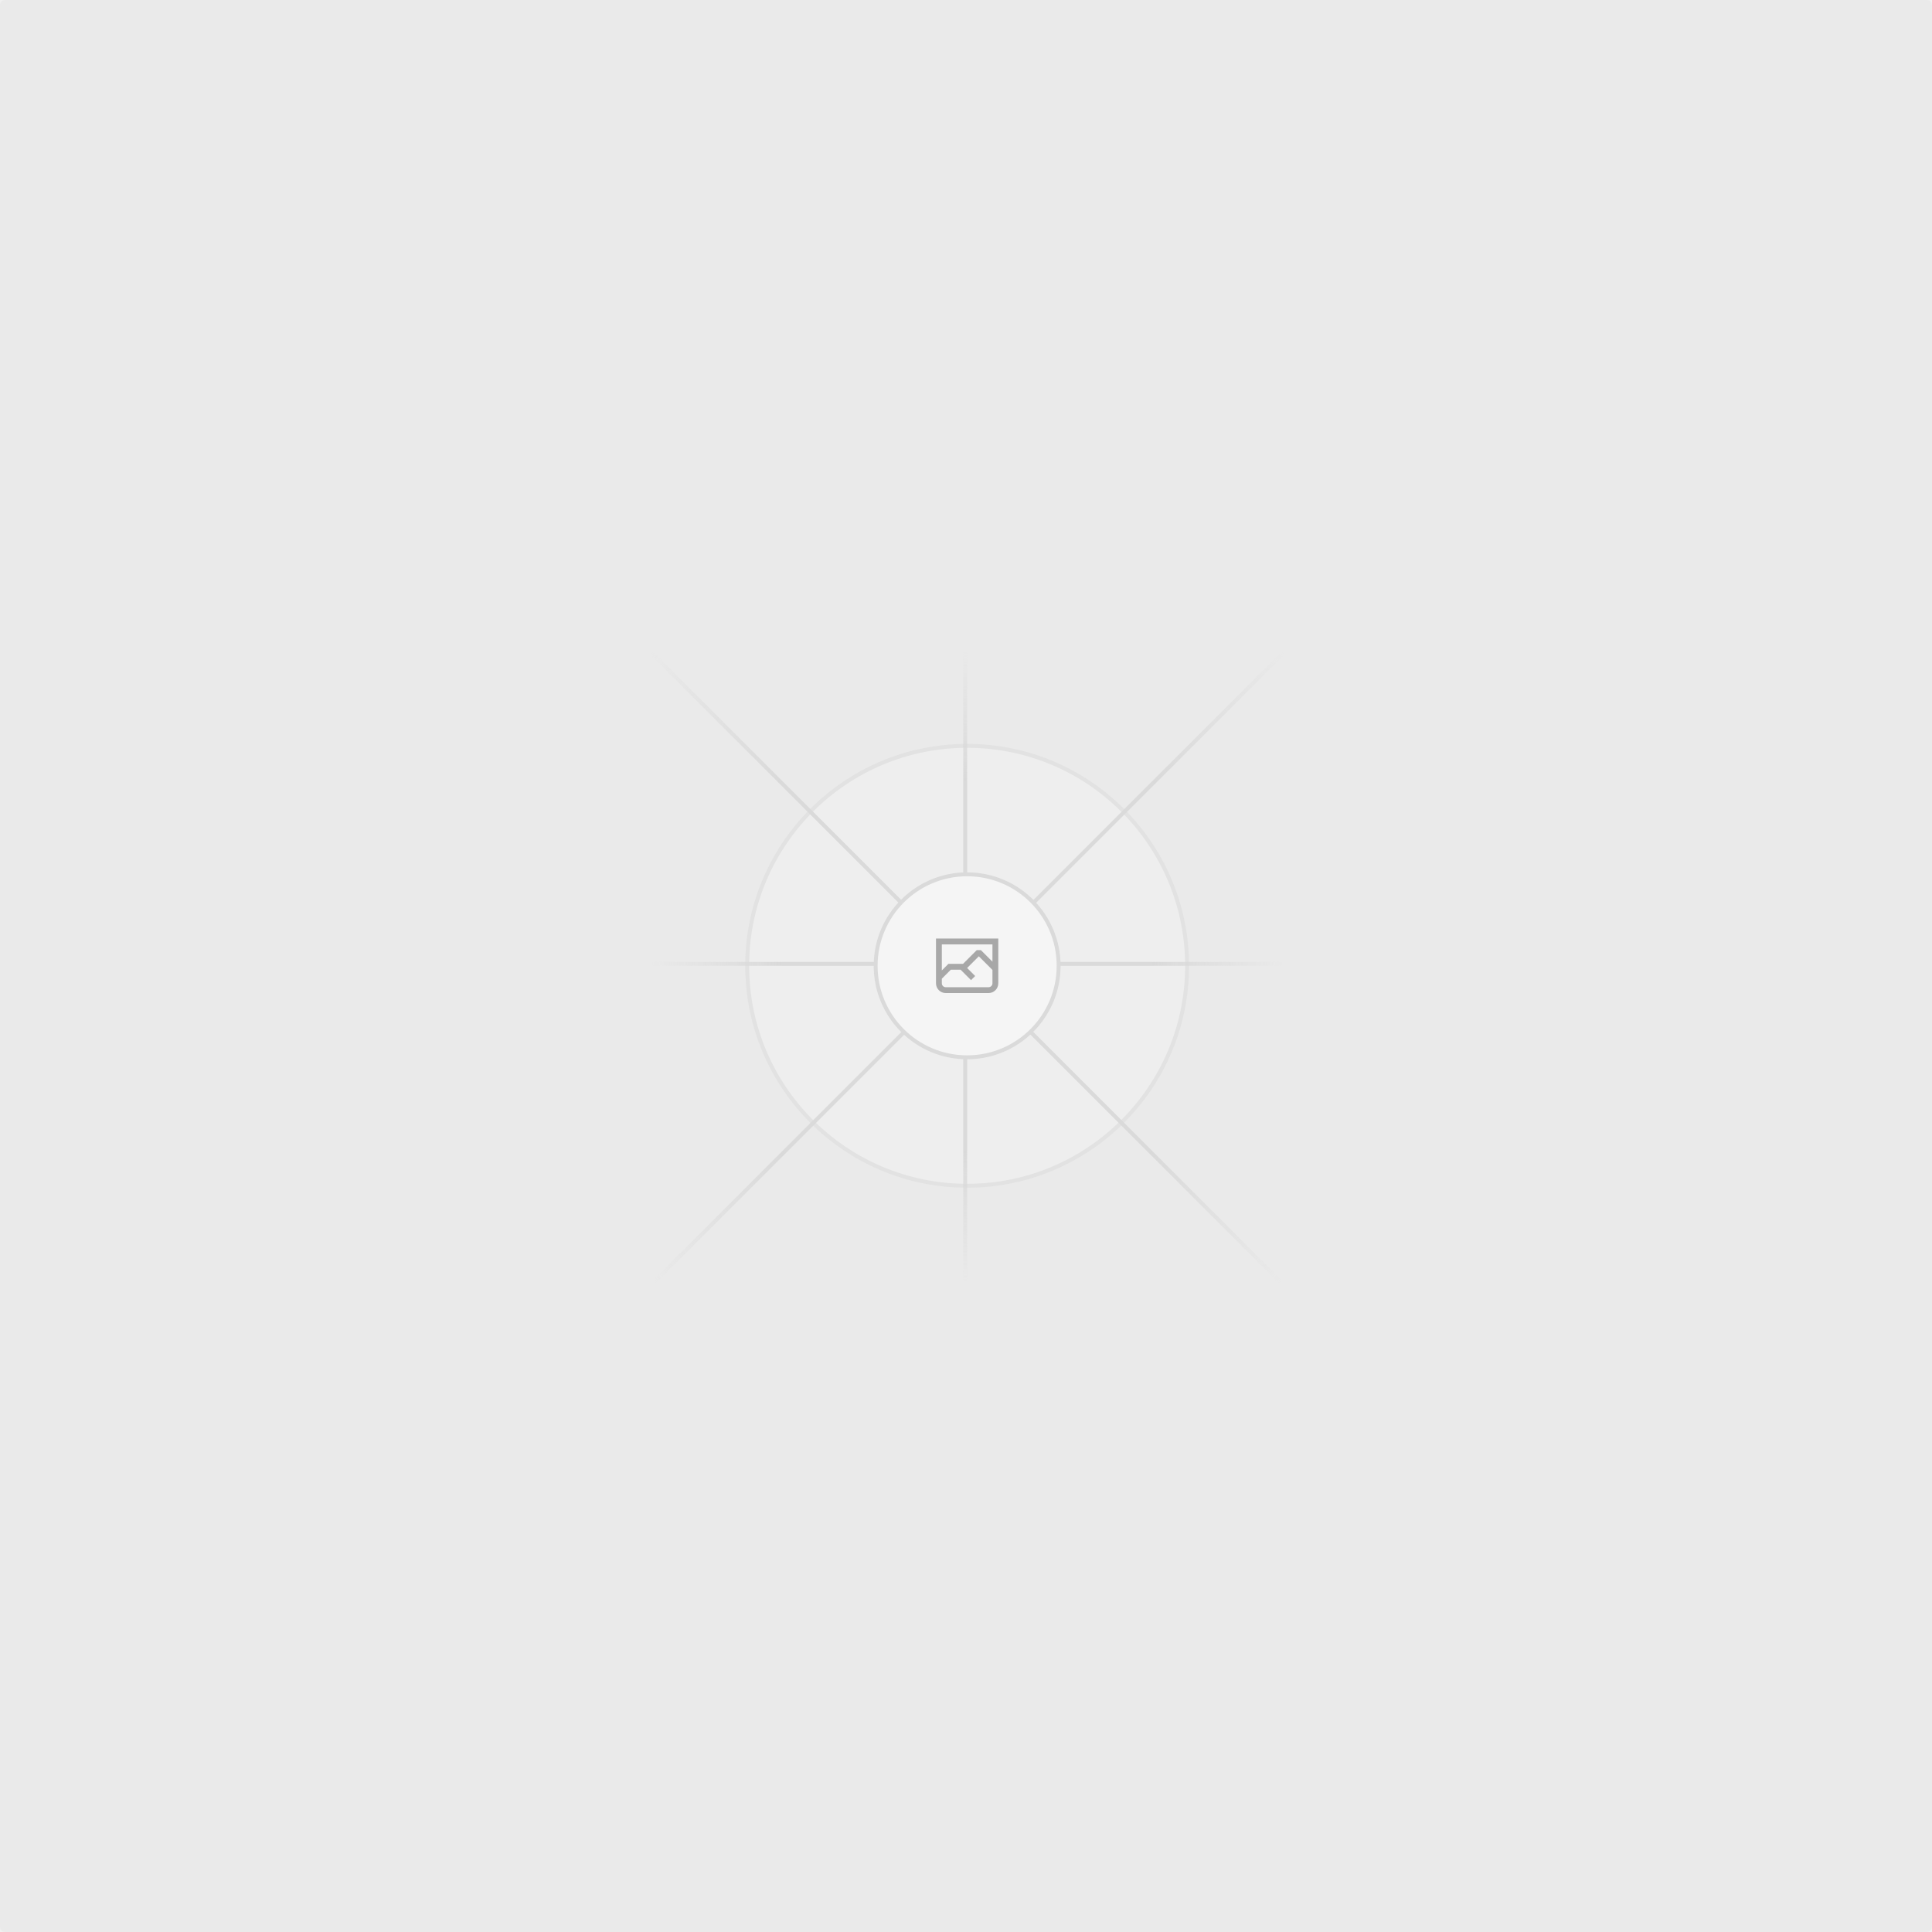
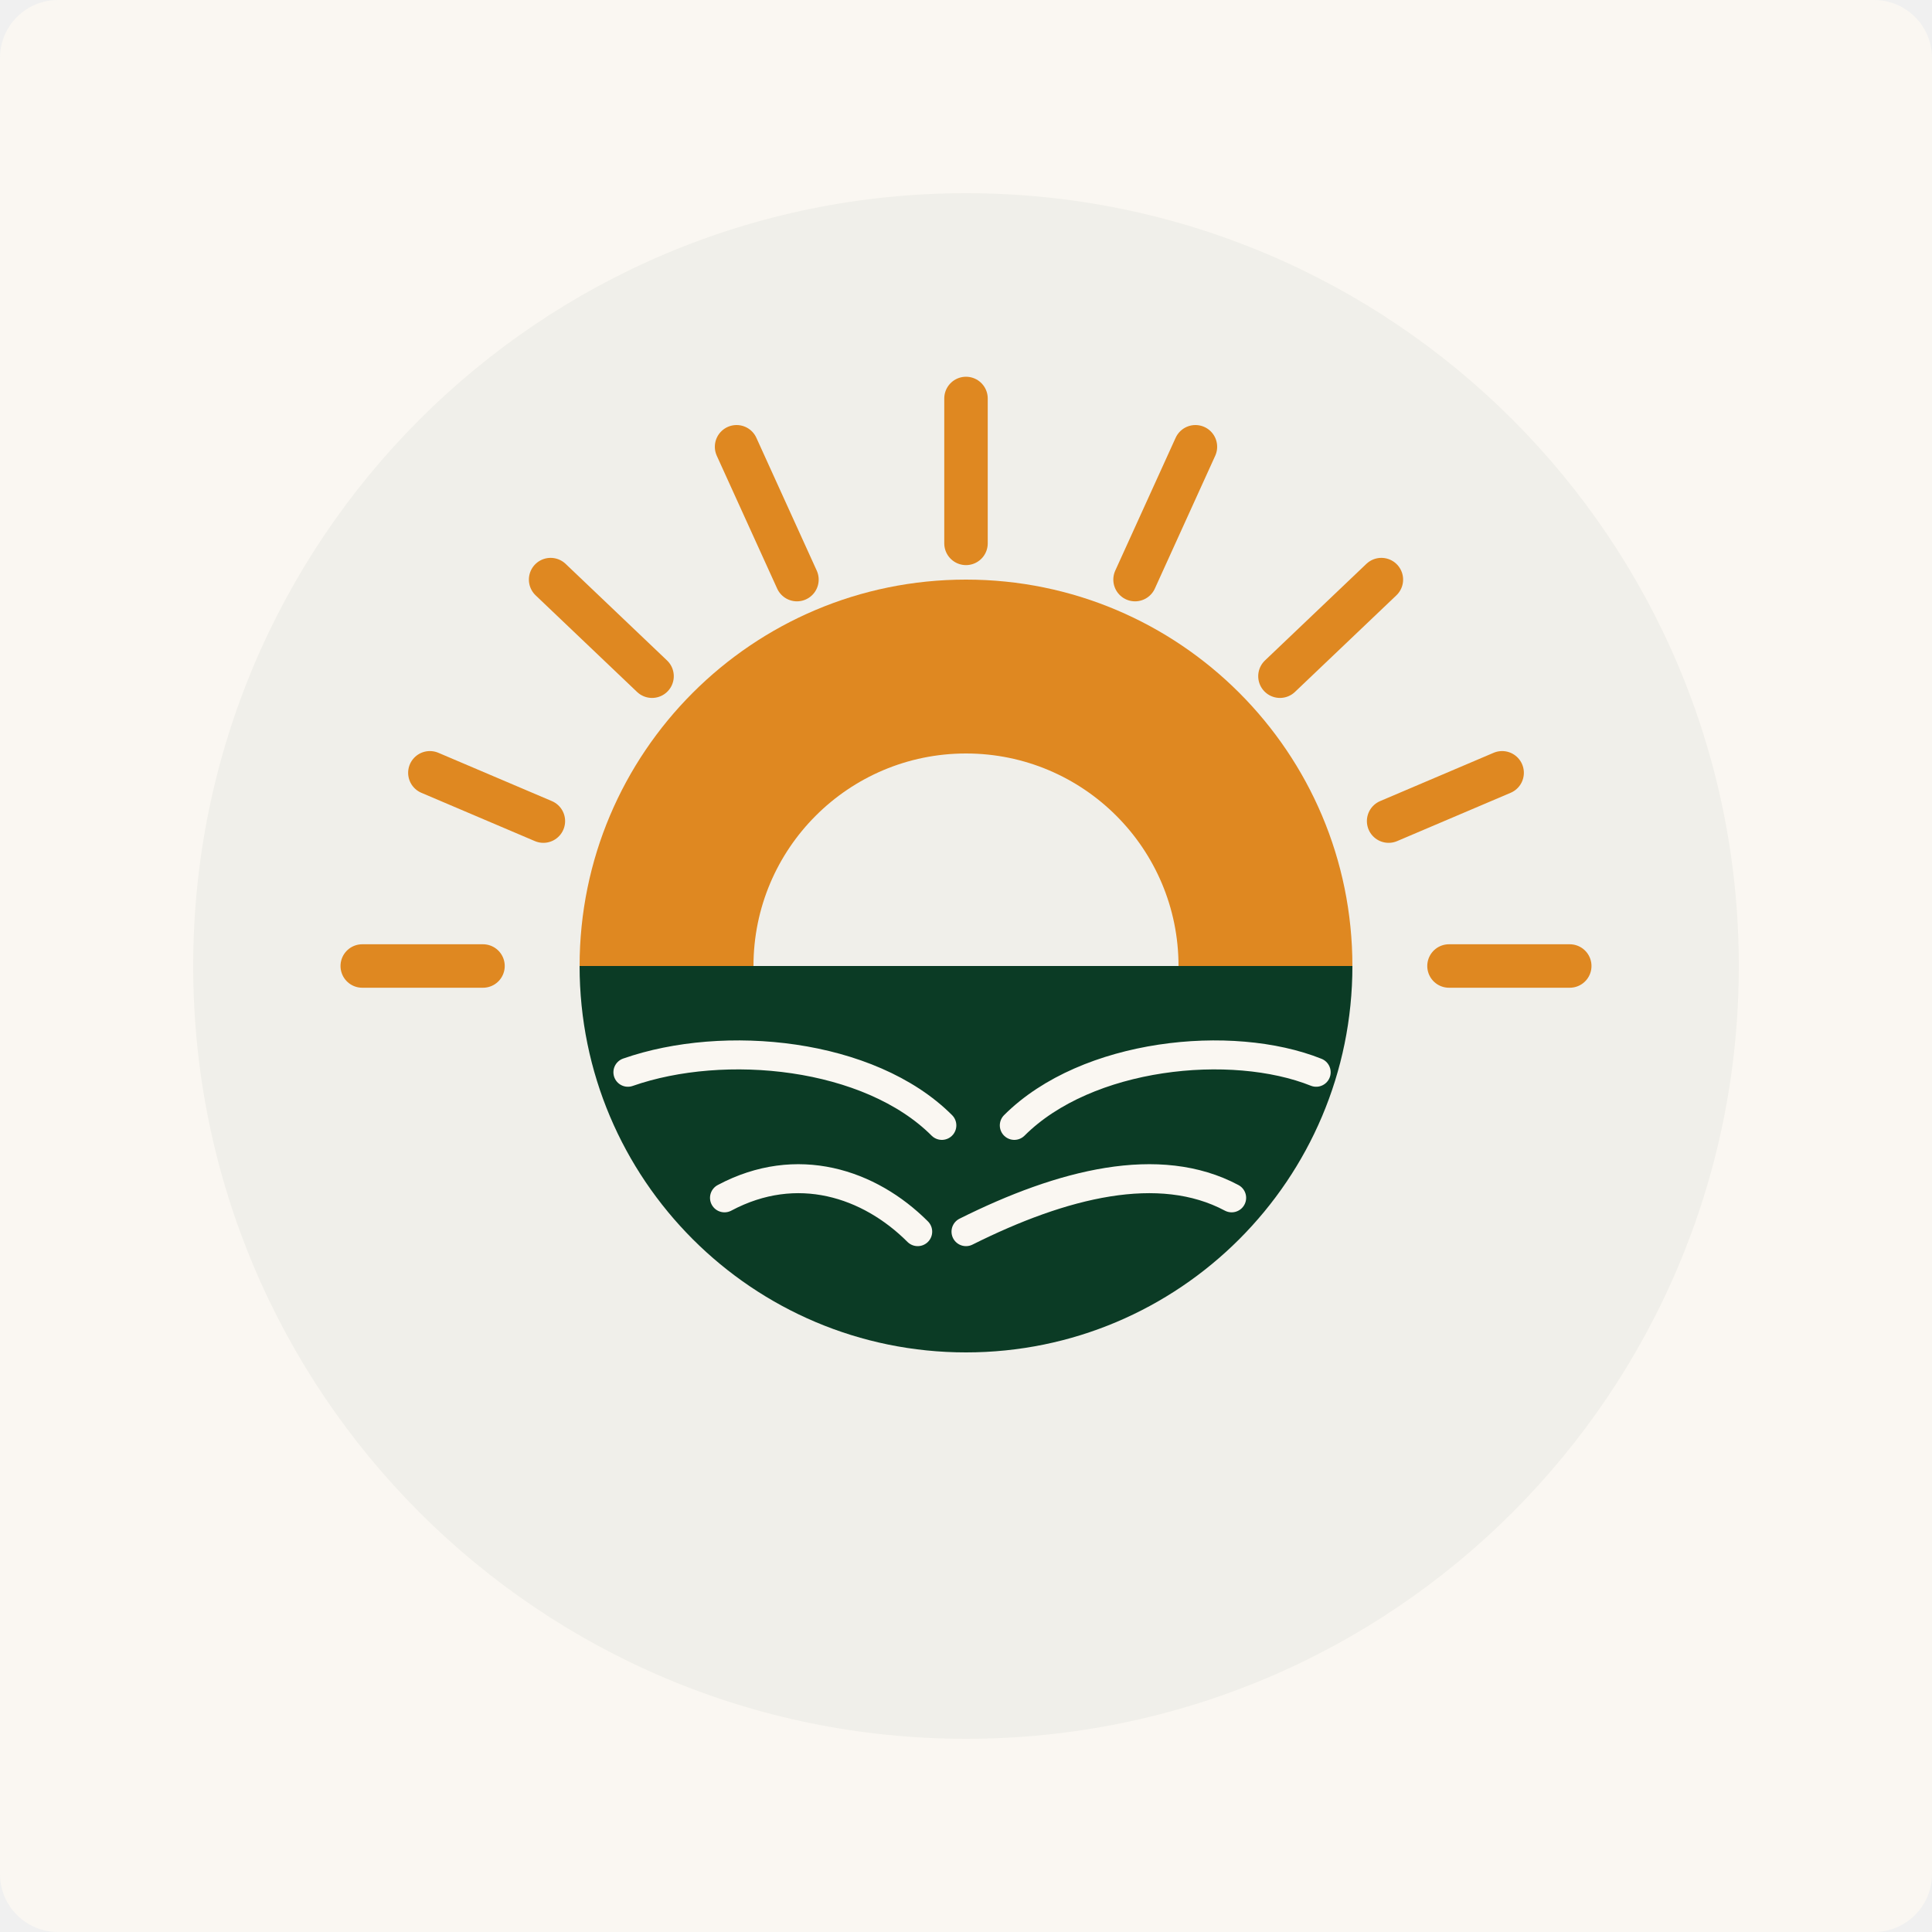
- <svg xmlns="http://www.w3.org/2000/svg" width="1200" height="1200" fill="none">
-   <rect width="1200" height="1200" fill="#EAEAEA" rx="3" />
-   <g opacity=".5">
-     <g opacity=".5">
-       <path fill="#FAFAFA" d="M600.709 736.5c-75.454 0-136.621-61.167-136.621-136.62 0-75.454 61.167-136.621 136.621-136.621 75.453 0 136.62 61.167 136.62 136.621 0 75.453-61.167 136.62-136.62 136.62Z" />
-       <path stroke="#C9C9C9" stroke-width="2.418" d="M600.709 736.5c-75.454 0-136.621-61.167-136.621-136.62 0-75.454 61.167-136.621 136.621-136.621 75.453 0 136.62 61.167 136.62 136.621 0 75.453-61.167 136.62-136.62 136.62Z" />
-     </g>
-     <path stroke="url(#a)" stroke-width="2.418" d="M0-1.209h553.581" transform="scale(1 -1) rotate(45 1163.11 91.165)" />
-     <path stroke="url(#b)" stroke-width="2.418" d="M404.846 598.671h391.726" />
-     <path stroke="url(#c)" stroke-width="2.418" d="M599.5 795.742V404.017" />
-     <path stroke="url(#d)" stroke-width="2.418" d="m795.717 796.597-391.441-391.44" />
-     <path fill="#fff" d="M600.709 656.704c-31.384 0-56.825-25.441-56.825-56.824 0-31.384 25.441-56.825 56.825-56.825 31.383 0 56.824 25.441 56.824 56.825 0 31.383-25.441 56.824-56.824 56.824Z" />
-     <g clip-path="url(#e)">
-       <path fill="#666" fill-rule="evenodd" d="M616.426 586.58h-31.434v16.176l3.553-3.554.531-.531h9.068l.074-.074 8.463-8.463h2.565l7.18 7.181V586.58Zm-15.715 14.654 3.698 3.699 1.283 1.282-2.565 2.565-1.282-1.283-5.2-5.199h-6.066l-5.514 5.514-.073.073v2.876a2.418 2.418 0 0 0 2.418 2.418h26.598a2.418 2.418 0 0 0 2.418-2.418v-8.317l-8.463-8.463-7.181 7.181-.071.072Zm-19.347 5.442v4.085a6.045 6.045 0 0 0 6.046 6.045h26.598a6.044 6.044 0 0 0 6.045-6.045v-7.108l1.356-1.355-1.282-1.283-.074-.073v-17.989h-38.689v23.43l-.146.146.146.147Z" clip-rule="evenodd" />
-     </g>
-     <path stroke="#C9C9C9" stroke-width="2.418" d="M600.709 656.704c-31.384 0-56.825-25.441-56.825-56.824 0-31.384 25.441-56.825 56.825-56.825 31.383 0 56.824 25.441 56.824 56.825 0 31.383-25.441 56.824-56.824 56.824Z" />
-   </g>
-   <defs>
-     <linearGradient id="a" x1="554.061" x2="-.48" y1=".083" y2=".087" gradientUnits="userSpaceOnUse">
-       <stop stop-color="#C9C9C9" stop-opacity="0" />
-       <stop offset=".208" stop-color="#C9C9C9" />
-       <stop offset=".792" stop-color="#C9C9C9" />
-       <stop offset="1" stop-color="#C9C9C9" stop-opacity="0" />
-     </linearGradient>
-     <linearGradient id="b" x1="796.912" x2="404.507" y1="599.963" y2="599.965" gradientUnits="userSpaceOnUse">
-       <stop stop-color="#C9C9C9" stop-opacity="0" />
-       <stop offset=".208" stop-color="#C9C9C9" />
-       <stop offset=".792" stop-color="#C9C9C9" />
-       <stop offset="1" stop-color="#C9C9C9" stop-opacity="0" />
-     </linearGradient>
-     <linearGradient id="c" x1="600.792" x2="600.794" y1="403.677" y2="796.082" gradientUnits="userSpaceOnUse">
-       <stop stop-color="#C9C9C9" stop-opacity="0" />
-       <stop offset=".208" stop-color="#C9C9C9" />
-       <stop offset=".792" stop-color="#C9C9C9" />
-       <stop offset="1" stop-color="#C9C9C9" stop-opacity="0" />
-     </linearGradient>
-     <linearGradient id="d" x1="404.85" x2="796.972" y1="403.903" y2="796.02" gradientUnits="userSpaceOnUse">
-       <stop stop-color="#C9C9C9" stop-opacity="0" />
-       <stop offset=".208" stop-color="#C9C9C9" />
-       <stop offset=".792" stop-color="#C9C9C9" />
-       <stop offset="1" stop-color="#C9C9C9" stop-opacity="0" />
-     </linearGradient>
-     <clipPath id="e">
-       <path fill="#fff" d="M581.364 580.535h38.689v38.689h-38.689z" />
-     </clipPath>
-   </defs>
+ <svg xmlns="http://www.w3.org/2000/svg" width="800" height="800" viewBox="0 0 800 800" fill="none">
+   <rect width="800" height="800" fill="#FAF7F2" rx="24" />
+   <circle cx="400" cy="400" r="320" fill="#0B3B25" fill-opacity="0.04" />
+   <path d="M240,400 A160,160 0 0,1 560,400 H488 A88,88 0 0,0 312,400 Z" fill="#DF8821" />
+   <line x1="150" y1="400" x2="200" y2="400" stroke="#DF8821" stroke-width="18" stroke-linecap="round" />
+   <line x1="600" y1="400" x2="650" y2="400" stroke="#DF8821" stroke-width="18" stroke-linecap="round" />
+   <line x1="178" y1="320" x2="225" y2="340" stroke="#DF8821" stroke-width="18" stroke-linecap="round" />
+   <line x1="228" y1="240" x2="270" y2="280" stroke="#DF8821" stroke-width="18" stroke-linecap="round" />
+   <line x1="305" y1="185" x2="330" y2="240" stroke="#DF8821" stroke-width="18" stroke-linecap="round" />
+   <line x1="400" y1="165" x2="400" y2="225" stroke="#DF8821" stroke-width="18" stroke-linecap="round" />
+   <line x1="495" y1="185" x2="470" y2="240" stroke="#DF8821" stroke-width="18" stroke-linecap="round" />
+   <line x1="572" y1="240" x2="530" y2="280" stroke="#DF8821" stroke-width="18" stroke-linecap="round" />
+   <line x1="622" y1="320" x2="575" y2="340" stroke="#DF8821" stroke-width="18" stroke-linecap="round" />
+   <path d="M240,400 A160,160 0 0,0 560,400 Z" fill="#0B3B25" />
+   <path d="M260,444 C300,430 360,436 390,466" stroke="#FAF7F2" stroke-width="12" stroke-linecap="round" />
+   <path d="M300,496 C330,480 360,490 380,510" stroke="#FAF7F2" stroke-width="12" stroke-linecap="round" />
+   <path d="M420,466 C450,436 510,430 545,444" stroke="#FAF7F2" stroke-width="12" stroke-linecap="round" />
+   <path d="M400,510 C440,490 480,480 510,496" stroke="#FAF7F2" stroke-width="12" stroke-linecap="round" />
</svg>
